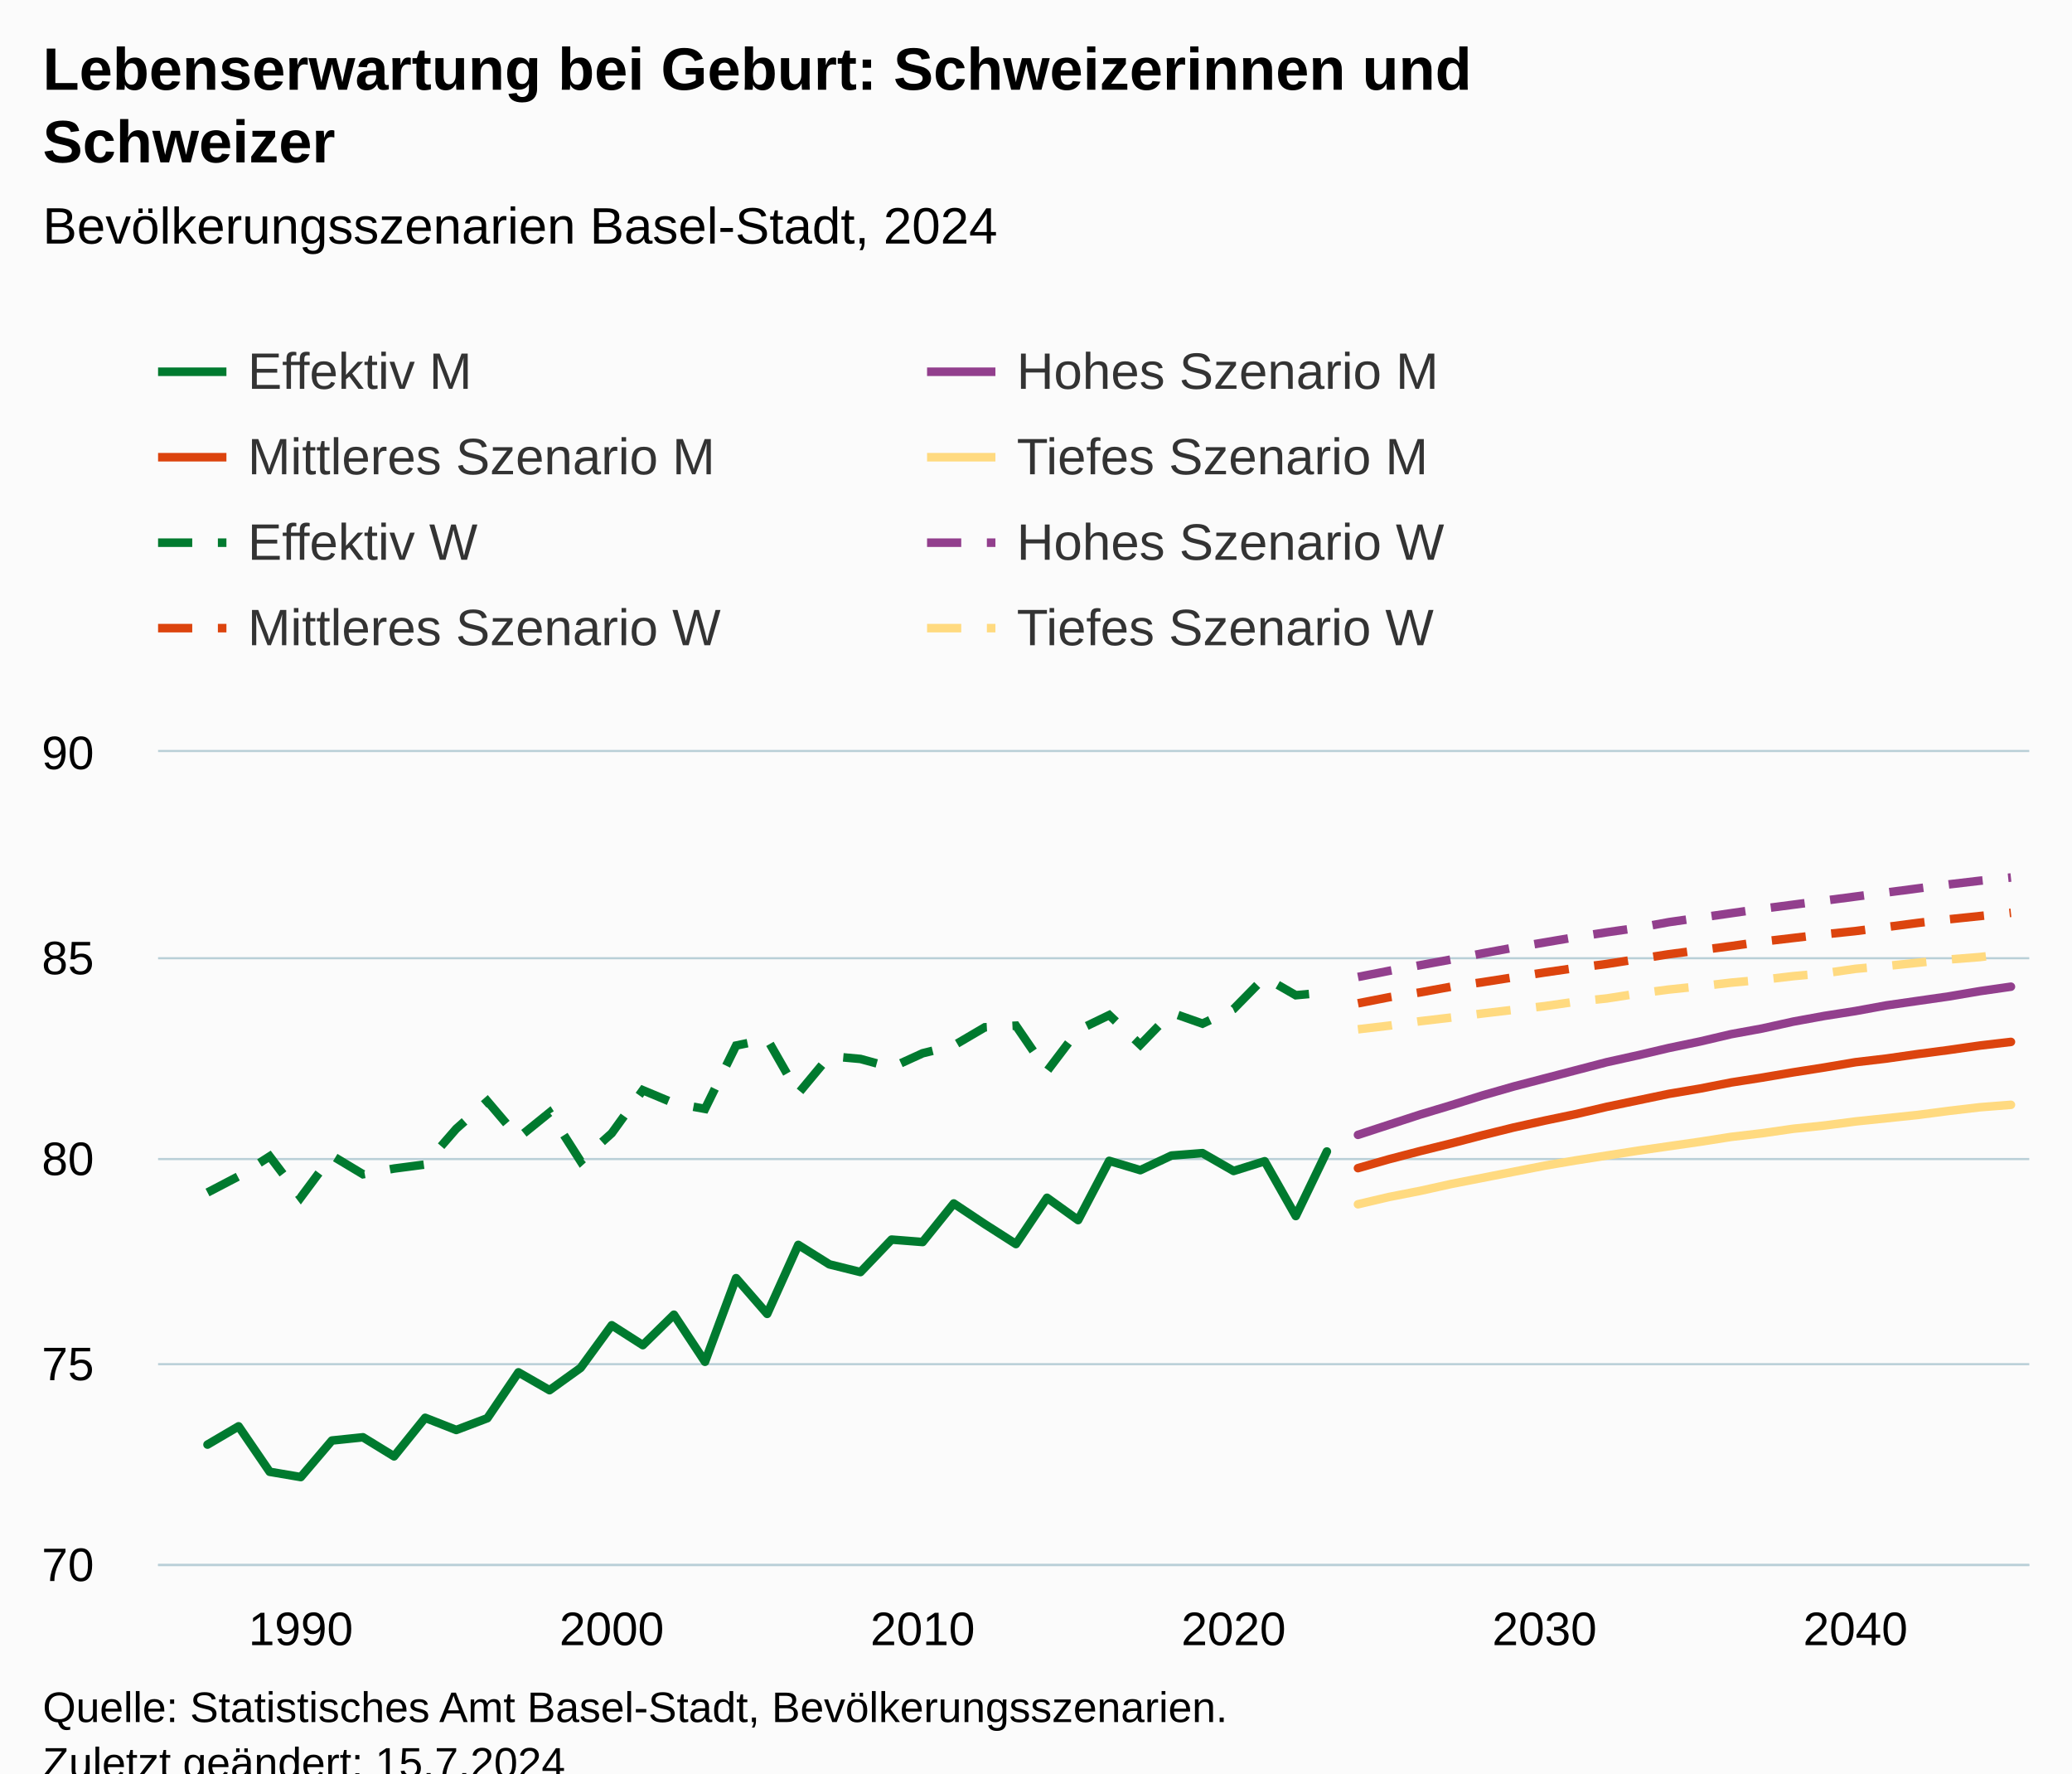
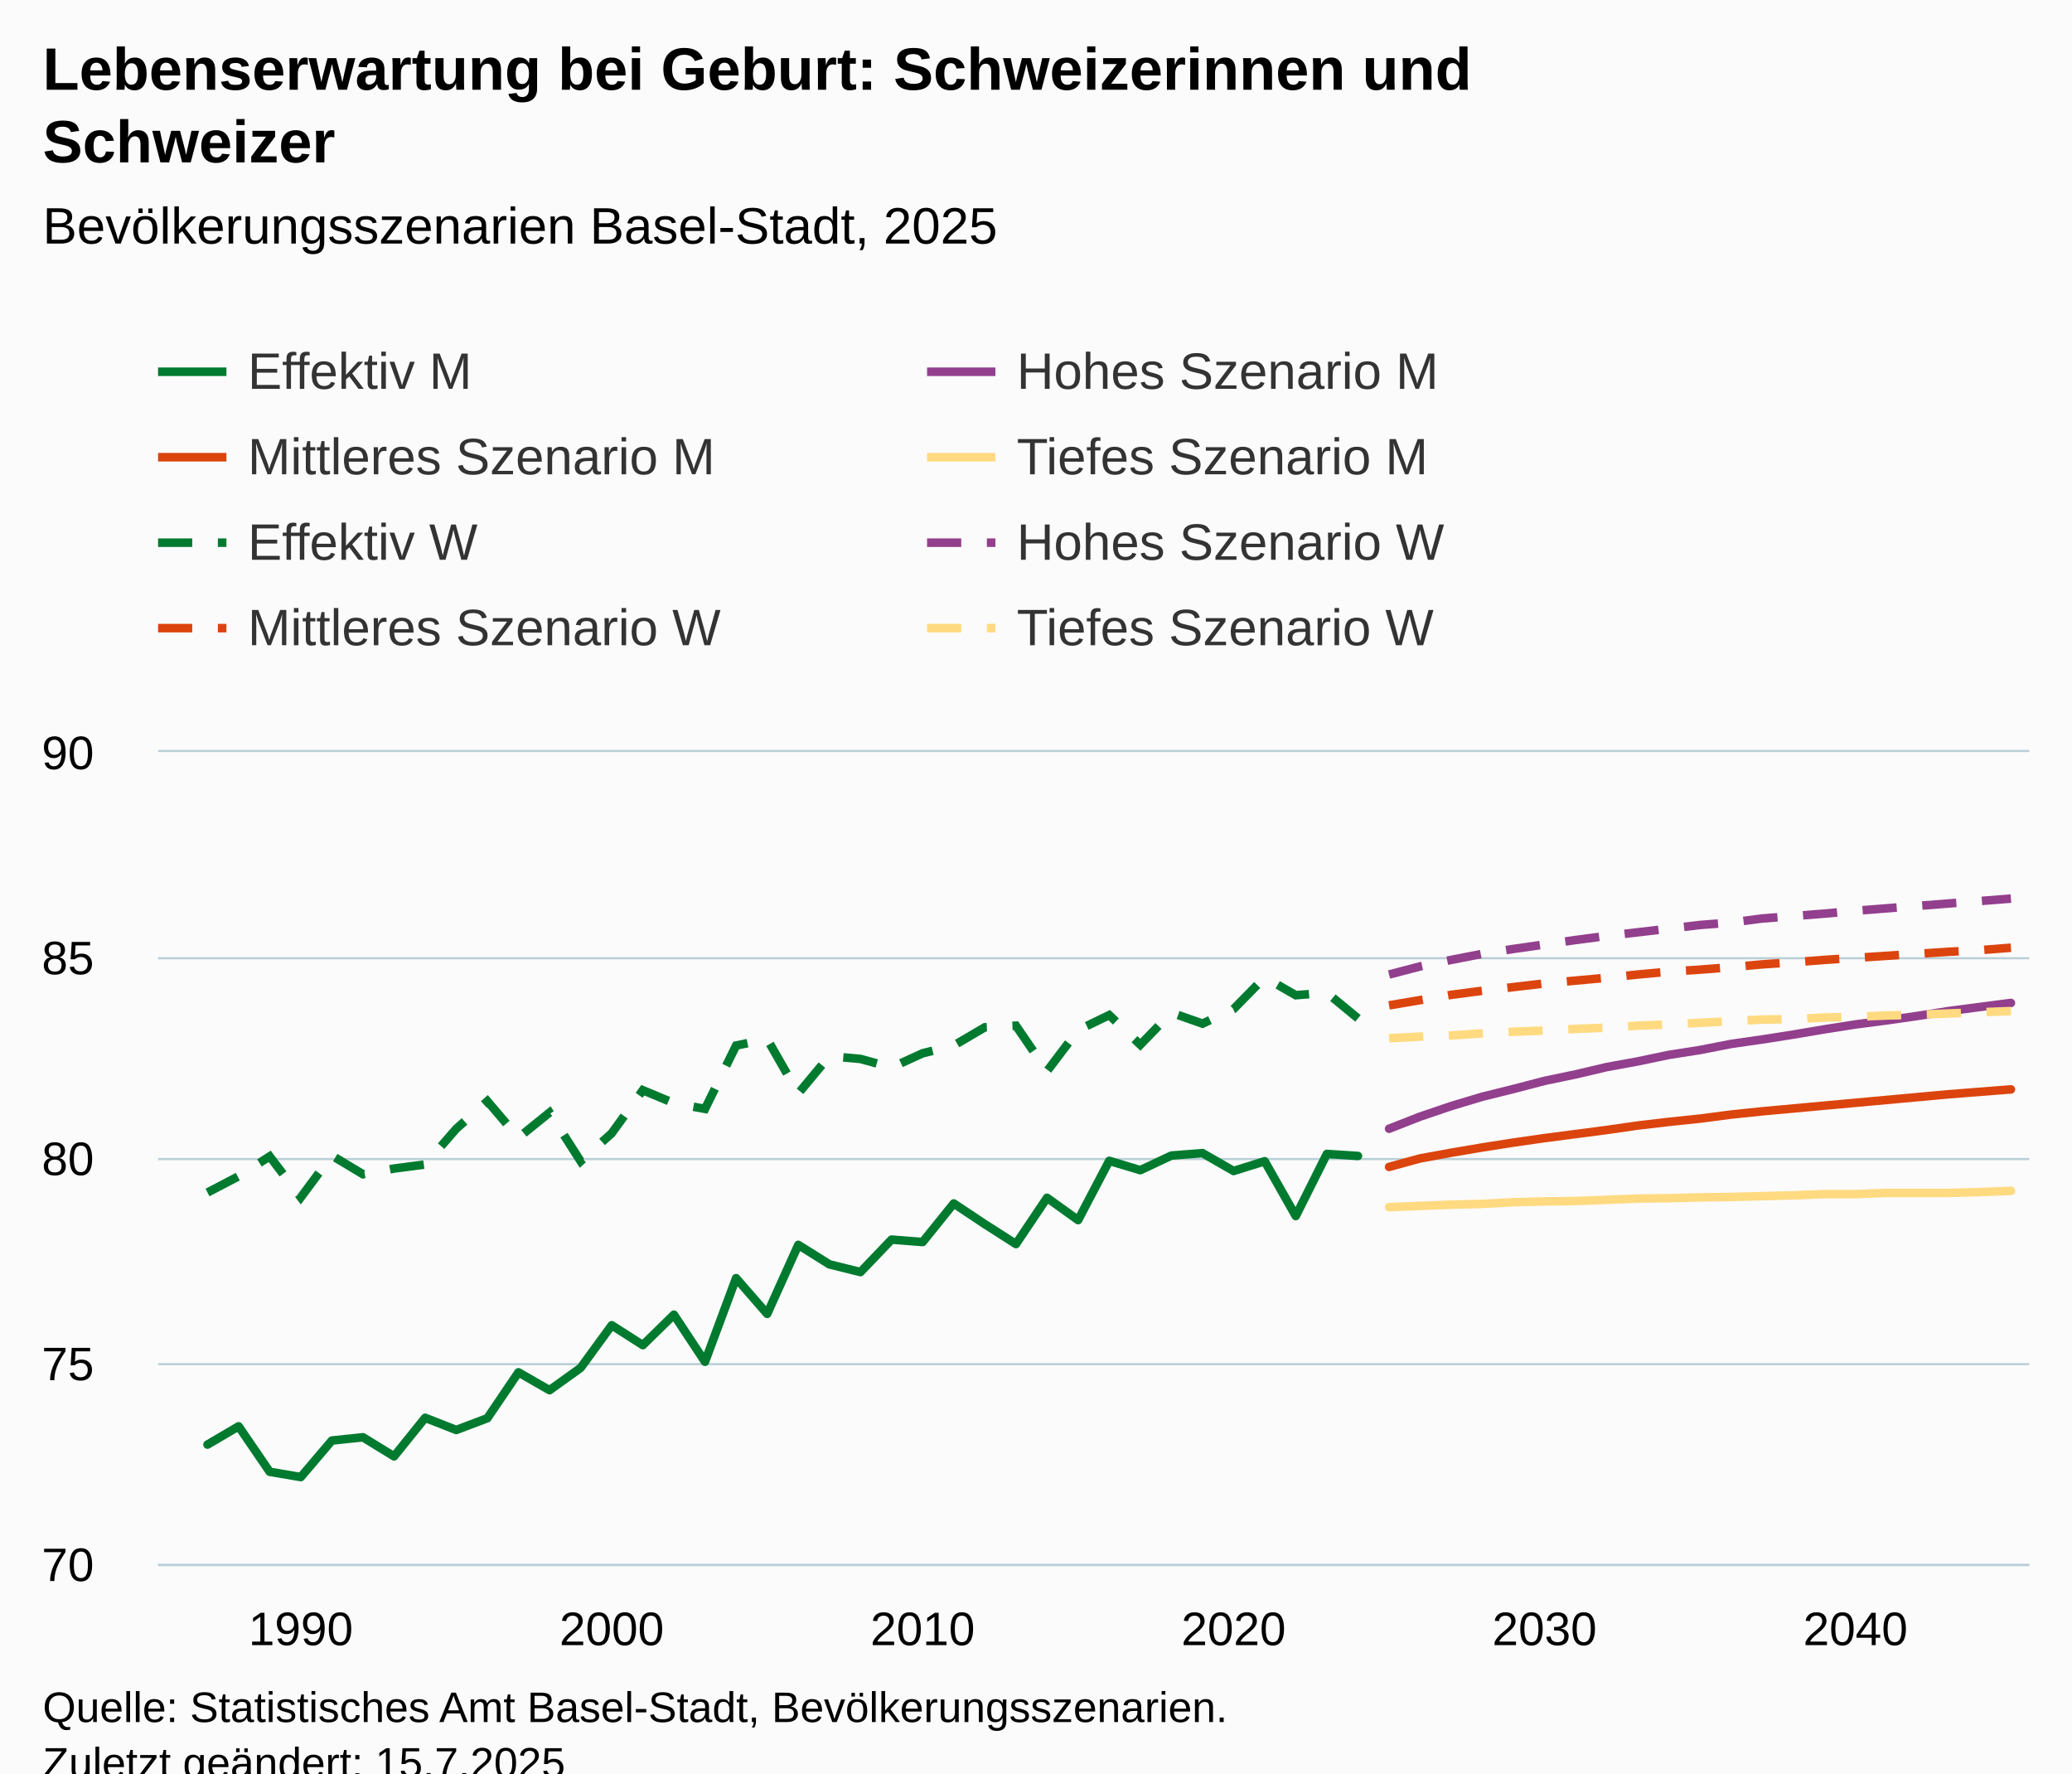
<svg xmlns="http://www.w3.org/2000/svg" version="1.1" class="highcharts-root" style="font-family:Arial;font-size:12px;" viewBox="0 0 485 415">
  <defs>
-     <clipPath id="highcharts-7lg775i-487-">
+     <clipPath id="highcharts-u746pes-487-">
      <rect x="0" y="0" width="438" height="190" fill="none" />
    </clipPath>
-     <clipPath id="highcharts-7lg775i-548-">
+     <clipPath id="highcharts-u746pes-548-">
      <rect x="0" y="0" width="438" height="190" fill="none" />
    </clipPath>
-     <clipPath id="highcharts-7lg775i-969-">
+     <clipPath id="highcharts-u746pes-969-">
      <rect x="37" y="176" width="438" height="190" fill="none" />
    </clipPath>
  </defs>
  <rect fill="#fbfbfb" class="highcharts-background" x="0" y="0" width="485" height="428" rx="0" ry="0" />
  <rect fill="none" class="highcharts-plot-background" x="37" y="176" width="438" height="190" />
  <g class="highcharts-pane-group" data-z-index="0" />
  <g class="highcharts-grid highcharts-xaxis-grid" data-z-index="1">
    <path fill="none" data-z-index="1" class="highcharts-grid-line" d="M 69.5 176 L 69.5 366" opacity="1" />
    <path fill="none" data-z-index="1" class="highcharts-grid-line" d="M 142.5 176 L 142.5 366" opacity="1" />
    <path fill="none" data-z-index="1" class="highcharts-grid-line" d="M 215.5 176 L 215.5 366" opacity="1" />
    <path fill="none" data-z-index="1" class="highcharts-grid-line" d="M 288.5 176 L 288.5 366" opacity="1" />
    <path fill="none" data-z-index="1" class="highcharts-grid-line" d="M 361.5 176 L 361.5 366" opacity="1" />
    <path fill="none" data-z-index="1" class="highcharts-grid-line" d="M 433.5 176 L 433.5 366" opacity="1" />
  </g>
  <g class="highcharts-grid highcharts-yaxis-grid" data-z-index="1">
    <path fill="none" stroke="#B9CFD7" stroke-width="0.5" data-z-index="1" class="highcharts-grid-line" d="M 37 366.25 L 475 366.25" opacity="1" />
    <path fill="none" stroke="#B9CFD7" stroke-width="0.5" data-z-index="1" class="highcharts-grid-line" d="M 37 319.25 L 475 319.25" opacity="1" />
    <path fill="none" stroke="#B9CFD7" stroke-width="0.5" data-z-index="1" class="highcharts-grid-line" d="M 37 271.25 L 475 271.25" opacity="1" />
    <path fill="none" stroke="#B9CFD7" stroke-width="0.5" data-z-index="1" class="highcharts-grid-line" d="M 37 224.25 L 475 224.25" opacity="1" />
    <path fill="none" stroke="#B9CFD7" stroke-width="0.5" data-z-index="1" class="highcharts-grid-line" d="M 37 175.75 L 475 175.75" opacity="1" />
  </g>
  <rect fill="none" class="highcharts-plot-border" data-z-index="1" x="37" y="176" width="438" height="190" />
  <g class="highcharts-axis highcharts-xaxis" data-z-index="2">
    <path fill="none" class="highcharts-axis-line" stroke="#B9CFD7" stroke-width="0.5" data-z-index="7" d="M 37 366.25 L 475 366.25" />
  </g>
  <g class="highcharts-axis highcharts-yaxis" data-z-index="2">
    <path fill="none" class="highcharts-axis-line" data-z-index="7" d="M 37 176 L 37 366" />
  </g>
  <g class="highcharts-series-group" data-z-index="3">
-     <g class="highcharts-series highcharts-series-0 highcharts-line-series" data-z-index="0.1" opacity="1" transform="translate(37,176) scale(1 1)" clip-path="url(#highcharts-7lg775i-548-)">
-       <path fill="none" d="M 11.572 162.07 L 18.85 157.795 L 26.129 168.435 L 33.407 169.67 L 40.685 161.12 L 47.963 160.36 L 55.241 164.825 L 62.519 155.8 L 69.798 158.65 L 77.076 155.895 L 84.354 145.16 L 91.632 149.34 L 98.91 144.115 L 106.188 134.14 L 113.467 138.795 L 120.745 131.67 L 128.023 142.69 L 135.301 123.12 L 142.579 131.48 L 149.857 115.33 L 157.136 119.89 L 164.414 121.695 L 171.692 114.095 L 178.97 114.665 L 186.248 105.64 L 193.526 110.485 L 200.805 115.14 L 208.083 104.31 L 215.361 109.535 L 222.639 95.665 L 229.917 97.85 L 237.195 94.43 L 244.474 93.86 L 251.752 98.04 L 259.03 95.76 L 266.308 108.585 L 273.586 93.48" class="highcharts-graph" data-z-index="1" stroke="#007A2F" stroke-width="2" stroke-linejoin="round" stroke-linecap="round" />
+     <g class="highcharts-series highcharts-series-0 highcharts-line-series" data-z-index="0.1" opacity="1" transform="translate(37,176) scale(1 1)" clip-path="url(#highcharts-u746pes-548-)">
+       <path fill="none" d="M 11.572 162.07 L 18.85 157.795 L 26.129 168.435 L 33.407 169.67 L 40.685 161.12 L 47.963 160.36 L 55.241 164.825 L 62.519 155.8 L 69.798 158.65 L 77.076 155.895 L 84.354 145.16 L 91.632 149.34 L 98.91 144.115 L 106.188 134.14 L 113.467 138.795 L 120.745 131.67 L 128.023 142.69 L 135.301 123.12 L 142.579 131.48 L 149.857 115.33 L 157.136 119.89 L 164.414 121.695 L 171.692 114.095 L 178.97 114.665 L 186.248 105.64 L 193.526 110.485 L 200.805 115.14 L 208.083 104.31 L 215.361 109.535 L 222.639 95.665 L 229.917 97.85 L 237.195 94.43 L 244.474 93.86 L 251.752 98.04 L 259.03 95.76 L 266.308 108.585 L 273.586 94.05 L 280.864 94.525" class="highcharts-graph" data-z-index="1" stroke="#007A2F" stroke-width="2" stroke-linejoin="round" stroke-linecap="round" />
    </g>
    <g class="highcharts-markers highcharts-series-0 highcharts-line-series" data-z-index="0.1" opacity="1" transform="translate(37,176) scale(1 1)" clip-path="none" />
-     <g class="highcharts-series highcharts-series-1 highcharts-line-series" data-z-index="0.1" opacity="1" transform="translate(37,176) scale(1 1)" clip-path="url(#highcharts-7lg775i-548-)">
-       <path fill="none" d="M 280.864 89.585 L 288.143 87.21 L 295.421 84.835 L 302.699 82.65 L 309.977 80.37 L 317.255 78.28 L 324.533 76.38 L 331.812 74.48 L 339.09 72.58 L 346.368 70.965 L 353.646 69.255 L 360.924 67.735 L 368.202 66.025 L 375.481 64.695 L 382.759 63.08 L 390.037 61.75 L 397.315 60.61 L 404.593 59.28 L 411.871 58.235 L 419.15 57.19 L 426.428 55.955 L 433.706 54.91" class="highcharts-graph" data-z-index="1" stroke="#923F8D" stroke-width="2" stroke-linejoin="round" stroke-linecap="round" />
+     <g class="highcharts-series highcharts-series-1 highcharts-line-series" data-z-index="0.1" opacity="1" transform="translate(37,176) scale(1 1)" clip-path="url(#highcharts-u746pes-548-)">
+       <path fill="none" d="M 288.143 88.16 L 295.421 85.31 L 302.699 82.84 L 309.977 80.655 L 317.255 78.85 L 324.533 76.95 L 331.812 75.43 L 339.09 73.72 L 346.368 72.39 L 353.646 70.87 L 360.924 69.73 L 368.202 68.305 L 375.481 67.26 L 382.759 66.12 L 390.037 64.885 L 397.315 63.745 L 404.593 62.795 L 411.871 61.75 L 419.15 60.61 L 426.428 59.66 L 433.706 58.71" class="highcharts-graph" data-z-index="1" stroke="#923F8D" stroke-width="2" stroke-linejoin="round" stroke-linecap="round" />
    </g>
    <g class="highcharts-markers highcharts-series-1 highcharts-line-series" data-z-index="0.1" opacity="1" transform="translate(37,176) scale(1 1)" clip-path="none" />
-     <g class="highcharts-series highcharts-series-2 highcharts-line-series" data-z-index="0.1" opacity="1" transform="translate(37,176) scale(1 1)" clip-path="url(#highcharts-7lg775i-548-)">
-       <path fill="none" d="M 280.864 97.375 L 288.143 95.285 L 295.421 93.385 L 302.699 91.58 L 309.977 89.68 L 317.255 87.875 L 324.533 86.26 L 331.812 84.74 L 339.09 83.03 L 346.368 81.51 L 353.646 79.99 L 360.924 78.755 L 368.202 77.33 L 375.481 76.19 L 382.759 74.955 L 390.037 73.815 L 397.315 72.58 L 404.593 71.725 L 411.871 70.68 L 419.15 69.73 L 426.428 68.685 L 433.706 67.83" class="highcharts-graph" data-z-index="1" stroke="#DC440E" stroke-width="2" stroke-linejoin="round" stroke-linecap="round" />
+     <g class="highcharts-series highcharts-series-2 highcharts-line-series" data-z-index="0.1" opacity="1" transform="translate(37,176) scale(1 1)" clip-path="url(#highcharts-u746pes-548-)">
+       <path fill="none" d="M 288.143 97.09 L 295.421 95.095 L 302.699 93.765 L 309.977 92.53 L 317.255 91.39 L 324.533 90.345 L 331.812 89.395 L 339.09 88.445 L 346.368 87.4 L 353.646 86.545 L 360.924 85.785 L 368.202 84.835 L 375.481 84.075 L 382.759 83.41 L 390.037 82.745 L 397.315 82.08 L 404.593 81.415 L 411.871 80.75 L 419.15 80.085 L 426.428 79.515 L 433.706 78.945" class="highcharts-graph" data-z-index="1" stroke="#DC440E" stroke-width="2" stroke-linejoin="round" stroke-linecap="round" />
    </g>
    <g class="highcharts-markers highcharts-series-2 highcharts-line-series" data-z-index="0.1" opacity="1" transform="translate(37,176) scale(1 1)" clip-path="none" />
-     <g class="highcharts-series highcharts-series-3 highcharts-line-series" data-z-index="0.1" opacity="1" transform="translate(37,176) scale(1 1)" clip-path="url(#highcharts-7lg775i-548-)">
-       <path fill="none" d="M 280.864 105.83 L 288.143 104.12 L 295.421 102.695 L 302.699 101.08 L 309.977 99.655 L 317.255 98.23 L 324.533 96.805 L 331.812 95.57 L 339.09 94.43 L 346.368 93.29 L 353.646 92.245 L 360.924 91.2 L 368.202 90.06 L 375.481 89.205 L 382.759 88.16 L 390.037 87.4 L 397.315 86.45 L 404.593 85.69 L 411.871 84.93 L 419.15 83.98 L 426.428 83.125 L 433.706 82.555" class="highcharts-graph" data-z-index="1" stroke="#FFDA80" stroke-width="2" stroke-linejoin="round" stroke-linecap="round" />
+     <g class="highcharts-series highcharts-series-3 highcharts-line-series" data-z-index="0.1" opacity="1" transform="translate(37,176) scale(1 1)" clip-path="url(#highcharts-u746pes-548-)">
+       <path fill="none" d="M 288.143 106.495 L 295.421 106.21 L 302.699 105.925 L 309.977 105.735 L 317.255 105.355 L 324.533 105.165 L 331.812 105.07 L 339.09 104.785 L 346.368 104.5 L 353.646 104.405 L 360.924 104.215 L 368.202 104.12 L 375.481 103.93 L 382.759 103.74 L 390.037 103.455 L 397.315 103.455 L 404.593 103.17 L 411.871 103.17 L 419.15 103.17 L 426.428 102.98 L 433.706 102.695" class="highcharts-graph" data-z-index="1" stroke="#FFDA80" stroke-width="2" stroke-linejoin="round" stroke-linecap="round" />
    </g>
    <g class="highcharts-markers highcharts-series-3 highcharts-line-series" data-z-index="0.1" opacity="1" transform="translate(37,176) scale(1 1)" clip-path="none" />
-     <g class="highcharts-series highcharts-series-4 highcharts-line-series" data-z-index="0.1" opacity="1" transform="translate(37,176) scale(1 1)" clip-path="url(#highcharts-7lg775i-548-)">
-       <path fill="none" d="M 11.572 103.075 L 18.85 99.275 L 26.129 94.62 L 33.407 104.215 L 40.685 94.43 L 47.963 98.8 L 55.241 97.47 L 62.519 96.52 L 69.798 88.16 L 77.076 81.7 L 84.354 90.25 L 91.632 84.36 L 98.91 95.76 L 106.188 89.205 L 113.467 79.135 L 120.745 82.175 L 128.023 83.505 L 135.301 68.685 L 142.579 67.165 L 149.857 79.895 L 157.136 71.155 L 164.414 71.82 L 171.692 73.815 L 178.97 70.49 L 186.248 68.685 L 193.526 64.41 L 200.805 64.03 L 208.083 74.67 L 215.361 65.075 L 222.639 61.56 L 229.917 68.495 L 237.195 60.99 L 244.474 63.555 L 251.752 60.135 L 259.03 52.725 L 266.308 56.905 L 273.586 56.24" class="highcharts-graph" data-z-index="1" stroke="#007A2F" stroke-width="2" stroke-dasharray="8,6" />
+     <g class="highcharts-series highcharts-series-4 highcharts-line-series" data-z-index="0.1" opacity="1" transform="translate(37,176) scale(1 1)" clip-path="url(#highcharts-u746pes-548-)">
+       <path fill="none" d="M 11.572 103.075 L 18.85 99.275 L 26.129 94.62 L 33.407 104.215 L 40.685 94.43 L 47.963 98.8 L 55.241 97.47 L 62.519 96.52 L 69.798 88.16 L 77.076 81.7 L 84.354 90.25 L 91.632 84.36 L 98.91 95.76 L 106.188 89.205 L 113.467 79.135 L 120.745 82.175 L 128.023 83.505 L 135.301 68.685 L 142.579 67.165 L 149.857 79.895 L 157.136 71.155 L 164.414 71.82 L 171.692 73.815 L 178.97 70.49 L 186.248 68.685 L 193.526 64.41 L 200.805 64.03 L 208.083 74.67 L 215.361 65.075 L 222.639 61.56 L 229.917 68.495 L 237.195 60.99 L 244.474 63.555 L 251.752 60.135 L 259.03 52.725 L 266.308 56.905 L 273.586 56.335 L 280.864 62.32" class="highcharts-graph" data-z-index="1" stroke="#007A2F" stroke-width="2" stroke-dasharray="8,6" />
    </g>
    <g class="highcharts-markers highcharts-series-4 highcharts-line-series" data-z-index="0.1" opacity="1" transform="translate(37,176) scale(1 1)" clip-path="none" />
-     <g class="highcharts-series highcharts-series-5 highcharts-line-series" data-z-index="0.1" opacity="1" transform="translate(37,176) scale(1 1)" clip-path="url(#highcharts-7lg775i-548-)">
-       <path fill="none" d="M 280.864 52.63 L 288.143 51.205 L 295.421 49.875 L 302.699 48.545 L 309.977 47.12 L 317.255 45.79 L 324.533 44.555 L 331.812 43.32 L 339.09 42.18 L 346.368 41.135 L 353.646 39.805 L 360.924 38.76 L 368.202 37.715 L 375.481 36.67 L 382.759 35.72 L 390.037 34.77 L 397.315 33.82 L 404.593 32.87 L 411.871 31.92 L 419.15 30.97 L 426.428 30.115 L 433.706 29.355" class="highcharts-graph" data-z-index="1" stroke="#923F8D" stroke-width="2" stroke-dasharray="8,6" />
+     <g class="highcharts-series highcharts-series-5 highcharts-line-series" data-z-index="0.1" opacity="1" transform="translate(37,176) scale(1 1)" clip-path="url(#highcharts-u746pes-548-)">
+       <path fill="none" d="M 288.143 52.06 L 295.421 50.16 L 302.699 48.64 L 309.977 47.215 L 317.255 46.075 L 324.533 45.03 L 331.812 43.985 L 339.09 43.035 L 346.368 42.18 L 353.646 41.325 L 360.924 40.47 L 368.202 39.9 L 375.481 38.95 L 382.759 38.38 L 390.037 37.81 L 397.315 37.145 L 404.593 36.575 L 411.871 36.005 L 419.15 35.435 L 426.428 34.865 L 433.706 34.295" class="highcharts-graph" data-z-index="1" stroke="#923F8D" stroke-width="2" stroke-dasharray="8,6" />
    </g>
    <g class="highcharts-markers highcharts-series-5 highcharts-line-series" data-z-index="0.1" opacity="1" transform="translate(37,176) scale(1 1)" clip-path="none" />
-     <g class="highcharts-series highcharts-series-6 highcharts-line-series" data-z-index="0.1" opacity="1" transform="translate(37,176) scale(1 1)" clip-path="url(#highcharts-7lg775i-548-)">
-       <path fill="none" d="M 280.864 58.805 L 288.143 57.38 L 295.421 56.24 L 302.699 54.91 L 309.977 53.865 L 317.255 52.725 L 324.533 51.585 L 331.812 50.54 L 339.09 49.59 L 346.368 48.45 L 353.646 47.31 L 360.924 46.36 L 368.202 45.41 L 375.481 44.365 L 382.759 43.51 L 390.037 42.655 L 397.315 41.895 L 404.593 40.945 L 411.871 39.995 L 419.15 39.14 L 426.428 38.38 L 433.706 37.62" class="highcharts-graph" data-z-index="1" stroke="#DC440E" stroke-width="2" stroke-dasharray="8,6" />
+     <g class="highcharts-series highcharts-series-6 highcharts-line-series" data-z-index="0.1" opacity="1" transform="translate(37,176) scale(1 1)" clip-path="url(#highcharts-u746pes-548-)">
+       <path fill="none" d="M 288.143 59.28 L 295.421 58.045 L 302.699 56.81 L 309.977 55.86 L 317.255 55.005 L 324.533 54.15 L 331.812 53.485 L 339.09 52.82 L 346.368 52.06 L 353.646 51.395 L 360.924 50.92 L 368.202 50.35 L 375.481 49.685 L 382.759 49.21 L 390.037 48.64 L 397.315 48.165 L 404.593 47.69 L 411.871 47.215 L 419.15 46.74 L 426.428 46.36 L 433.706 45.79" class="highcharts-graph" data-z-index="1" stroke="#DC440E" stroke-width="2" stroke-dasharray="8,6" />
    </g>
    <g class="highcharts-markers highcharts-series-6 highcharts-line-series" data-z-index="0.1" opacity="1" transform="translate(37,176) scale(1 1)" clip-path="none" />
-     <g class="highcharts-series highcharts-series-7 highcharts-line-series" data-z-index="0.1" opacity="1" transform="translate(37,176) scale(1 1)" clip-path="url(#highcharts-7lg775i-548-)">
-       <path fill="none" d="M 280.864 64.885 L 288.143 64.03 L 295.421 62.985 L 302.699 62.13 L 309.977 61.18 L 317.255 60.325 L 324.533 59.47 L 331.812 58.425 L 339.09 57.665 L 346.368 56.525 L 353.646 55.575 L 360.924 54.815 L 368.202 53.96 L 375.481 53.295 L 382.759 52.44 L 390.037 51.775 L 397.315 50.73 L 404.593 50.065 L 411.871 49.305 L 419.15 48.545 L 426.428 47.975 L 433.706 47.12" class="highcharts-graph" data-z-index="1" stroke="#FFDA80" stroke-width="2" stroke-dasharray="8,6" />
+     <g class="highcharts-series highcharts-series-7 highcharts-line-series" data-z-index="0.1" opacity="1" transform="translate(37,176) scale(1 1)" clip-path="url(#highcharts-u746pes-548-)">
+       <path fill="none" d="M 288.143 66.975 L 295.421 66.595 L 302.699 66.31 L 309.977 65.835 L 317.255 65.455 L 324.533 65.17 L 331.812 64.79 L 339.09 64.505 L 346.368 64.03 L 353.646 63.745 L 360.924 63.365 L 368.202 62.985 L 375.481 62.605 L 382.759 62.51 L 390.037 62.13 L 397.315 61.94 L 404.593 61.655 L 411.871 61.465 L 419.15 61.18 L 426.428 60.895 L 433.706 60.61" class="highcharts-graph" data-z-index="1" stroke="#FFDA80" stroke-width="2" stroke-dasharray="8,6" />
    </g>
    <g class="highcharts-markers highcharts-series-7 highcharts-line-series" data-z-index="0.1" opacity="1" transform="translate(37,176) scale(1 1)" clip-path="none" />
  </g>
  <text x="10" text-anchor="start" class="highcharts-title" data-z-index="4" style="color:#000000;font-size:14px;font-weight:bold;fill:#000000;" y="21">
    <tspan>Lebenserwartung bei Geburt: Schweizerinnen und</tspan>
    <tspan dy="17" x="10">Schweizer</tspan>
  </text>
  <text x="10" text-anchor="start" class="highcharts-subtitle" data-z-index="4" style="color:#000000;font-size:12px;font-weight:normal;fill:#000000;" y="57">
-     <tspan>Bevölkerungsszenarien Basel-Stadt, 2024</tspan>
+     <tspan>Bevölkerungsszenarien Basel-Stadt, 2025</tspan>
  </text>
  <text x="10" text-anchor="start" class="highcharts-caption" data-z-index="4" style="color:#666666;fill:#666666;" y="400" />
  <g class="highcharts-legend" data-z-index="7" transform="translate(29,73)">
    <rect fill="none" class="highcharts-legend-box" rx="0" ry="0" x="0" y="0" width="356" height="91" visibility="visible" />
    <g data-z-index="1">
      <g>
        <g class="highcharts-legend-item highcharts-line-series highcharts-color-undefined highcharts-series-0" data-z-index="1" transform="translate(8,3)">
          <path fill="none" d="M 0 11 L 16 11" class="highcharts-graph" stroke="#007A2F" stroke-width="2" />
          <text x="21" style="color:#333333;cursor:pointer;font-size:12px;font-weight:normal;fill:#333333;" text-anchor="start" data-z-index="2" y="15">
            <tspan>Effektiv M</tspan>
          </text>
        </g>
        <g class="highcharts-legend-item highcharts-line-series highcharts-color-undefined highcharts-series-1" data-z-index="1" transform="translate(188,3)">
          <path fill="none" d="M 0 11 L 16 11" class="highcharts-graph" stroke="#923F8D" stroke-width="2" />
          <text x="21" y="15" style="color:#333333;cursor:pointer;font-size:12px;font-weight:normal;fill:#333333;" text-anchor="start" data-z-index="2">
            <tspan>Hohes Szenario M</tspan>
          </text>
        </g>
        <g class="highcharts-legend-item highcharts-line-series highcharts-color-undefined highcharts-series-2" data-z-index="1" transform="translate(8,23)">
          <path fill="none" d="M 0 11 L 16 11" class="highcharts-graph" stroke="#DC440E" stroke-width="2" />
          <text x="21" y="15" style="color:#333333;cursor:pointer;font-size:12px;font-weight:normal;fill:#333333;" text-anchor="start" data-z-index="2">
            <tspan>Mittleres Szenario M</tspan>
          </text>
        </g>
        <g class="highcharts-legend-item highcharts-line-series highcharts-color-undefined highcharts-series-3" data-z-index="1" transform="translate(188,23)">
          <path fill="none" d="M 0 11 L 16 11" class="highcharts-graph" stroke="#FFDA80" stroke-width="2" />
          <text x="21" y="15" style="color:#333333;cursor:pointer;font-size:12px;font-weight:normal;fill:#333333;" text-anchor="start" data-z-index="2">
            <tspan>Tiefes Szenario M</tspan>
          </text>
        </g>
        <g class="highcharts-legend-item highcharts-line-series highcharts-color-undefined highcharts-series-4" data-z-index="1" transform="translate(8,43)">
          <path fill="none" d="M 0 11 L 16 11" class="highcharts-graph" stroke-dasharray="8,6" stroke="#007A2F" stroke-width="2" />
          <text x="21" y="15" style="color:#333333;cursor:pointer;font-size:12px;font-weight:normal;fill:#333333;" text-anchor="start" data-z-index="2">
            <tspan>Effektiv W</tspan>
          </text>
        </g>
        <g class="highcharts-legend-item highcharts-line-series highcharts-color-undefined highcharts-series-5" data-z-index="1" transform="translate(188,43)">
          <path fill="none" d="M 0 11 L 16 11" class="highcharts-graph" stroke-dasharray="8,6" stroke="#923F8D" stroke-width="2" />
          <text x="21" y="15" style="color:#333333;cursor:pointer;font-size:12px;font-weight:normal;fill:#333333;" text-anchor="start" data-z-index="2">
            <tspan>Hohes Szenario W</tspan>
          </text>
        </g>
        <g class="highcharts-legend-item highcharts-line-series highcharts-color-undefined highcharts-series-6" data-z-index="1" transform="translate(8,63)">
          <path fill="none" d="M 0 11 L 16 11" class="highcharts-graph" stroke-dasharray="8,6" stroke="#DC440E" stroke-width="2" />
          <text x="21" y="15" style="color:#333333;cursor:pointer;font-size:12px;font-weight:normal;fill:#333333;" text-anchor="start" data-z-index="2">
            <tspan>Mittleres Szenario W</tspan>
          </text>
        </g>
        <g class="highcharts-legend-item highcharts-line-series highcharts-color-undefined highcharts-series-7" data-z-index="1" transform="translate(188,63)">
          <path fill="none" d="M 0 11 L 16 11" class="highcharts-graph" stroke-dasharray="8,6" stroke="#FFDA80" stroke-width="2" />
          <text x="21" y="15" style="color:#333333;cursor:pointer;font-size:12px;font-weight:normal;fill:#333333;" text-anchor="start" data-z-index="2">
            <tspan>Tiefes Szenario W</tspan>
          </text>
        </g>
      </g>
    </g>
  </g>
  <g class="highcharts-axis-labels highcharts-xaxis-labels" data-z-index="7">
    <text x="70.407" style="color:#000000;cursor:default;font-size:11px;fill:#000000;" text-anchor="middle" transform="translate(0,0)" y="385" opacity="1">1990</text>
    <text x="143.188" style="color:#000000;cursor:default;font-size:11px;fill:#000000;" text-anchor="middle" transform="translate(0,0)" y="385" opacity="1">2000</text>
    <text x="215.97" style="color:#000000;cursor:default;font-size:11px;fill:#000000;" text-anchor="middle" transform="translate(0,0)" y="385" opacity="1">2010</text>
    <text x="288.752" style="color:#000000;cursor:default;font-size:11px;fill:#000000;" text-anchor="middle" transform="translate(0,0)" y="385" opacity="1">2020</text>
    <text x="361.533" style="color:#000000;cursor:default;font-size:11px;fill:#000000;" text-anchor="middle" transform="translate(0,0)" y="385" opacity="1">2030</text>
    <text x="434.315" style="color:#000000;cursor:default;font-size:11px;fill:#000000;" text-anchor="middle" transform="translate(0,0)" y="385" opacity="1">2040</text>
  </g>
  <g class="highcharts-axis-labels highcharts-yaxis-labels" data-z-index="7">
    <text x="22" style="color:#000000;cursor:default;font-size:11px;fill:#000000;" text-anchor="end" transform="translate(0,0)" y="370" opacity="1">70</text>
    <text x="22" style="color:#000000;cursor:default;font-size:11px;fill:#000000;" text-anchor="end" transform="translate(0,0)" y="323" opacity="1">75</text>
    <text x="22" style="color:#000000;cursor:default;font-size:11px;fill:#000000;" text-anchor="end" transform="translate(0,0)" y="275" opacity="1">80</text>
    <text x="22" style="color:#000000;cursor:default;font-size:11px;fill:#000000;" text-anchor="end" transform="translate(0,0)" y="228" opacity="1">85</text>
    <text x="22" style="color:#000000;cursor:default;font-size:11px;fill:#000000;" text-anchor="end" transform="translate(0,0)" y="180" opacity="1">90</text>
  </g>
  <text x="10" class="highcharts-credits" text-anchor="start" data-z-index="8" style="cursor:default;color:#000000;font-size:10px;fill:#000000;" y="403">
    <tspan>Quelle: Statistisches Amt Basel-Stadt, Bevölkerungsszenarien.</tspan>
-     <tspan x="10" dy="13">Zuletzt geändert: 15.7.2024</tspan>
+     <tspan x="10" dy="13">Zuletzt geändert: 15.7.2025</tspan>
  </text>
-   <g class="highcharts-control-points" data-z-index="99" clip-path="url(#highcharts-7lg775i-969-)" />
+   <g class="highcharts-control-points" data-z-index="99" clip-path="url(#highcharts-u746pes-969-)" />
</svg>
